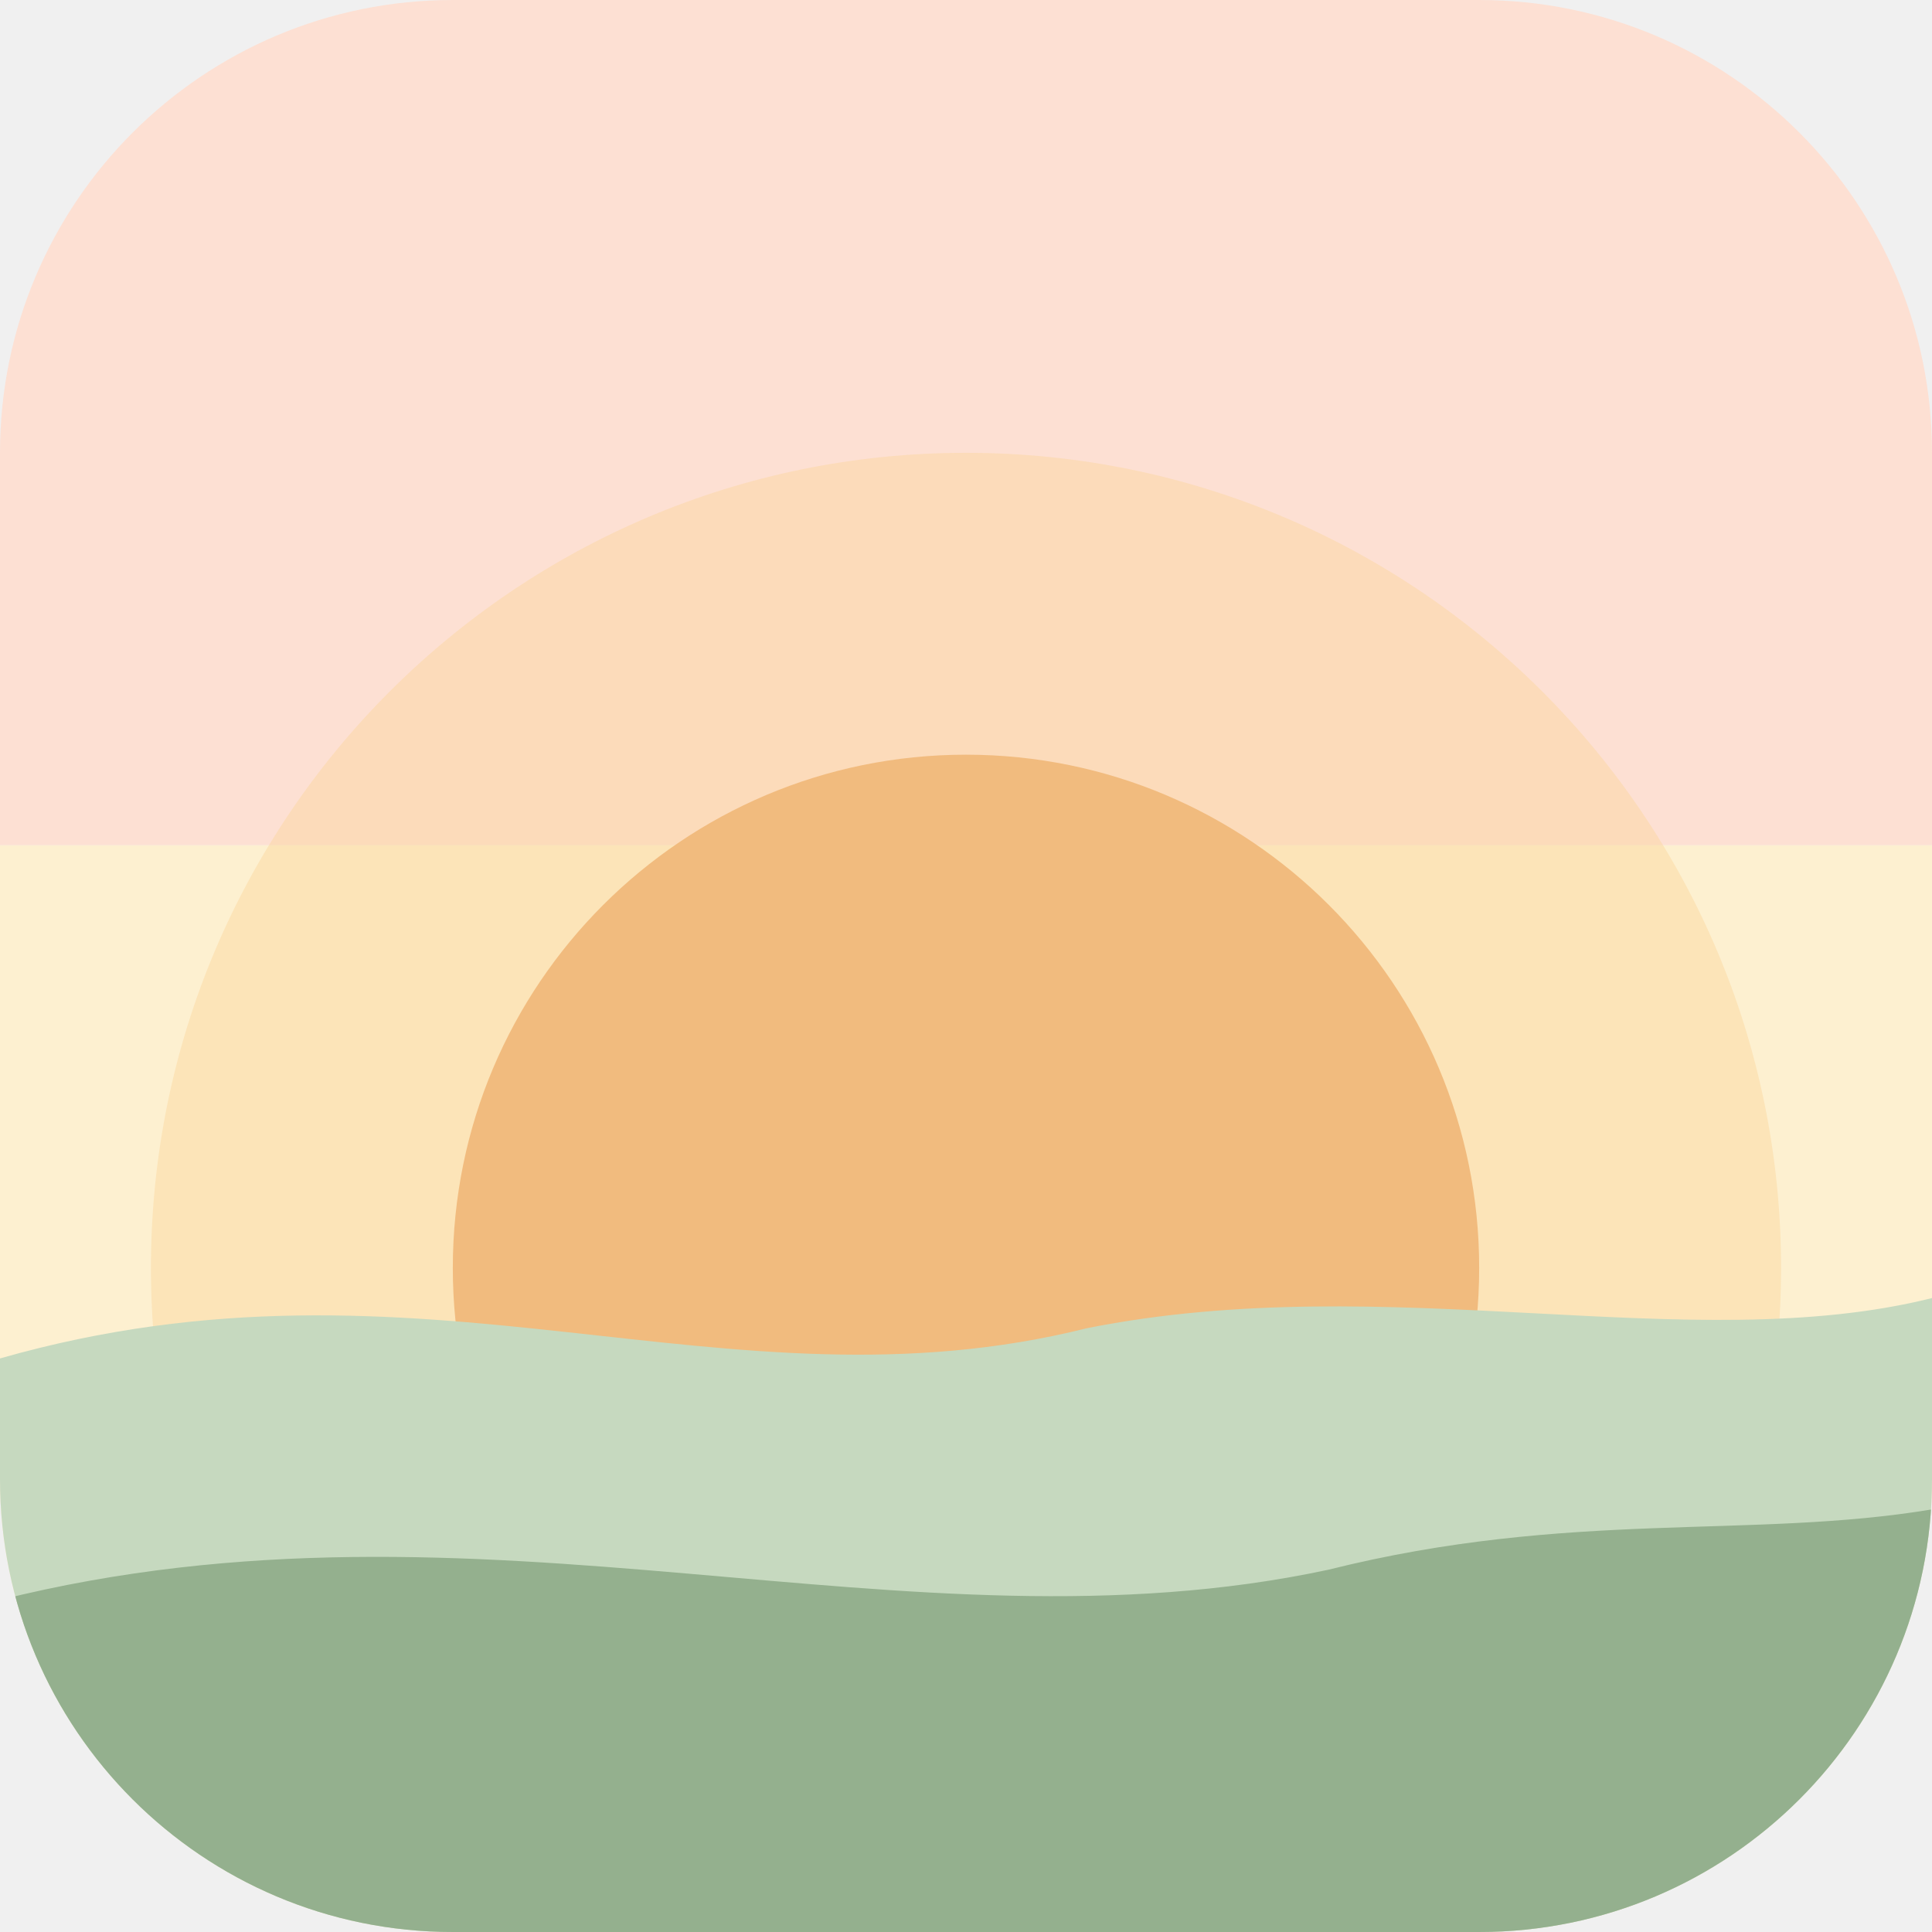
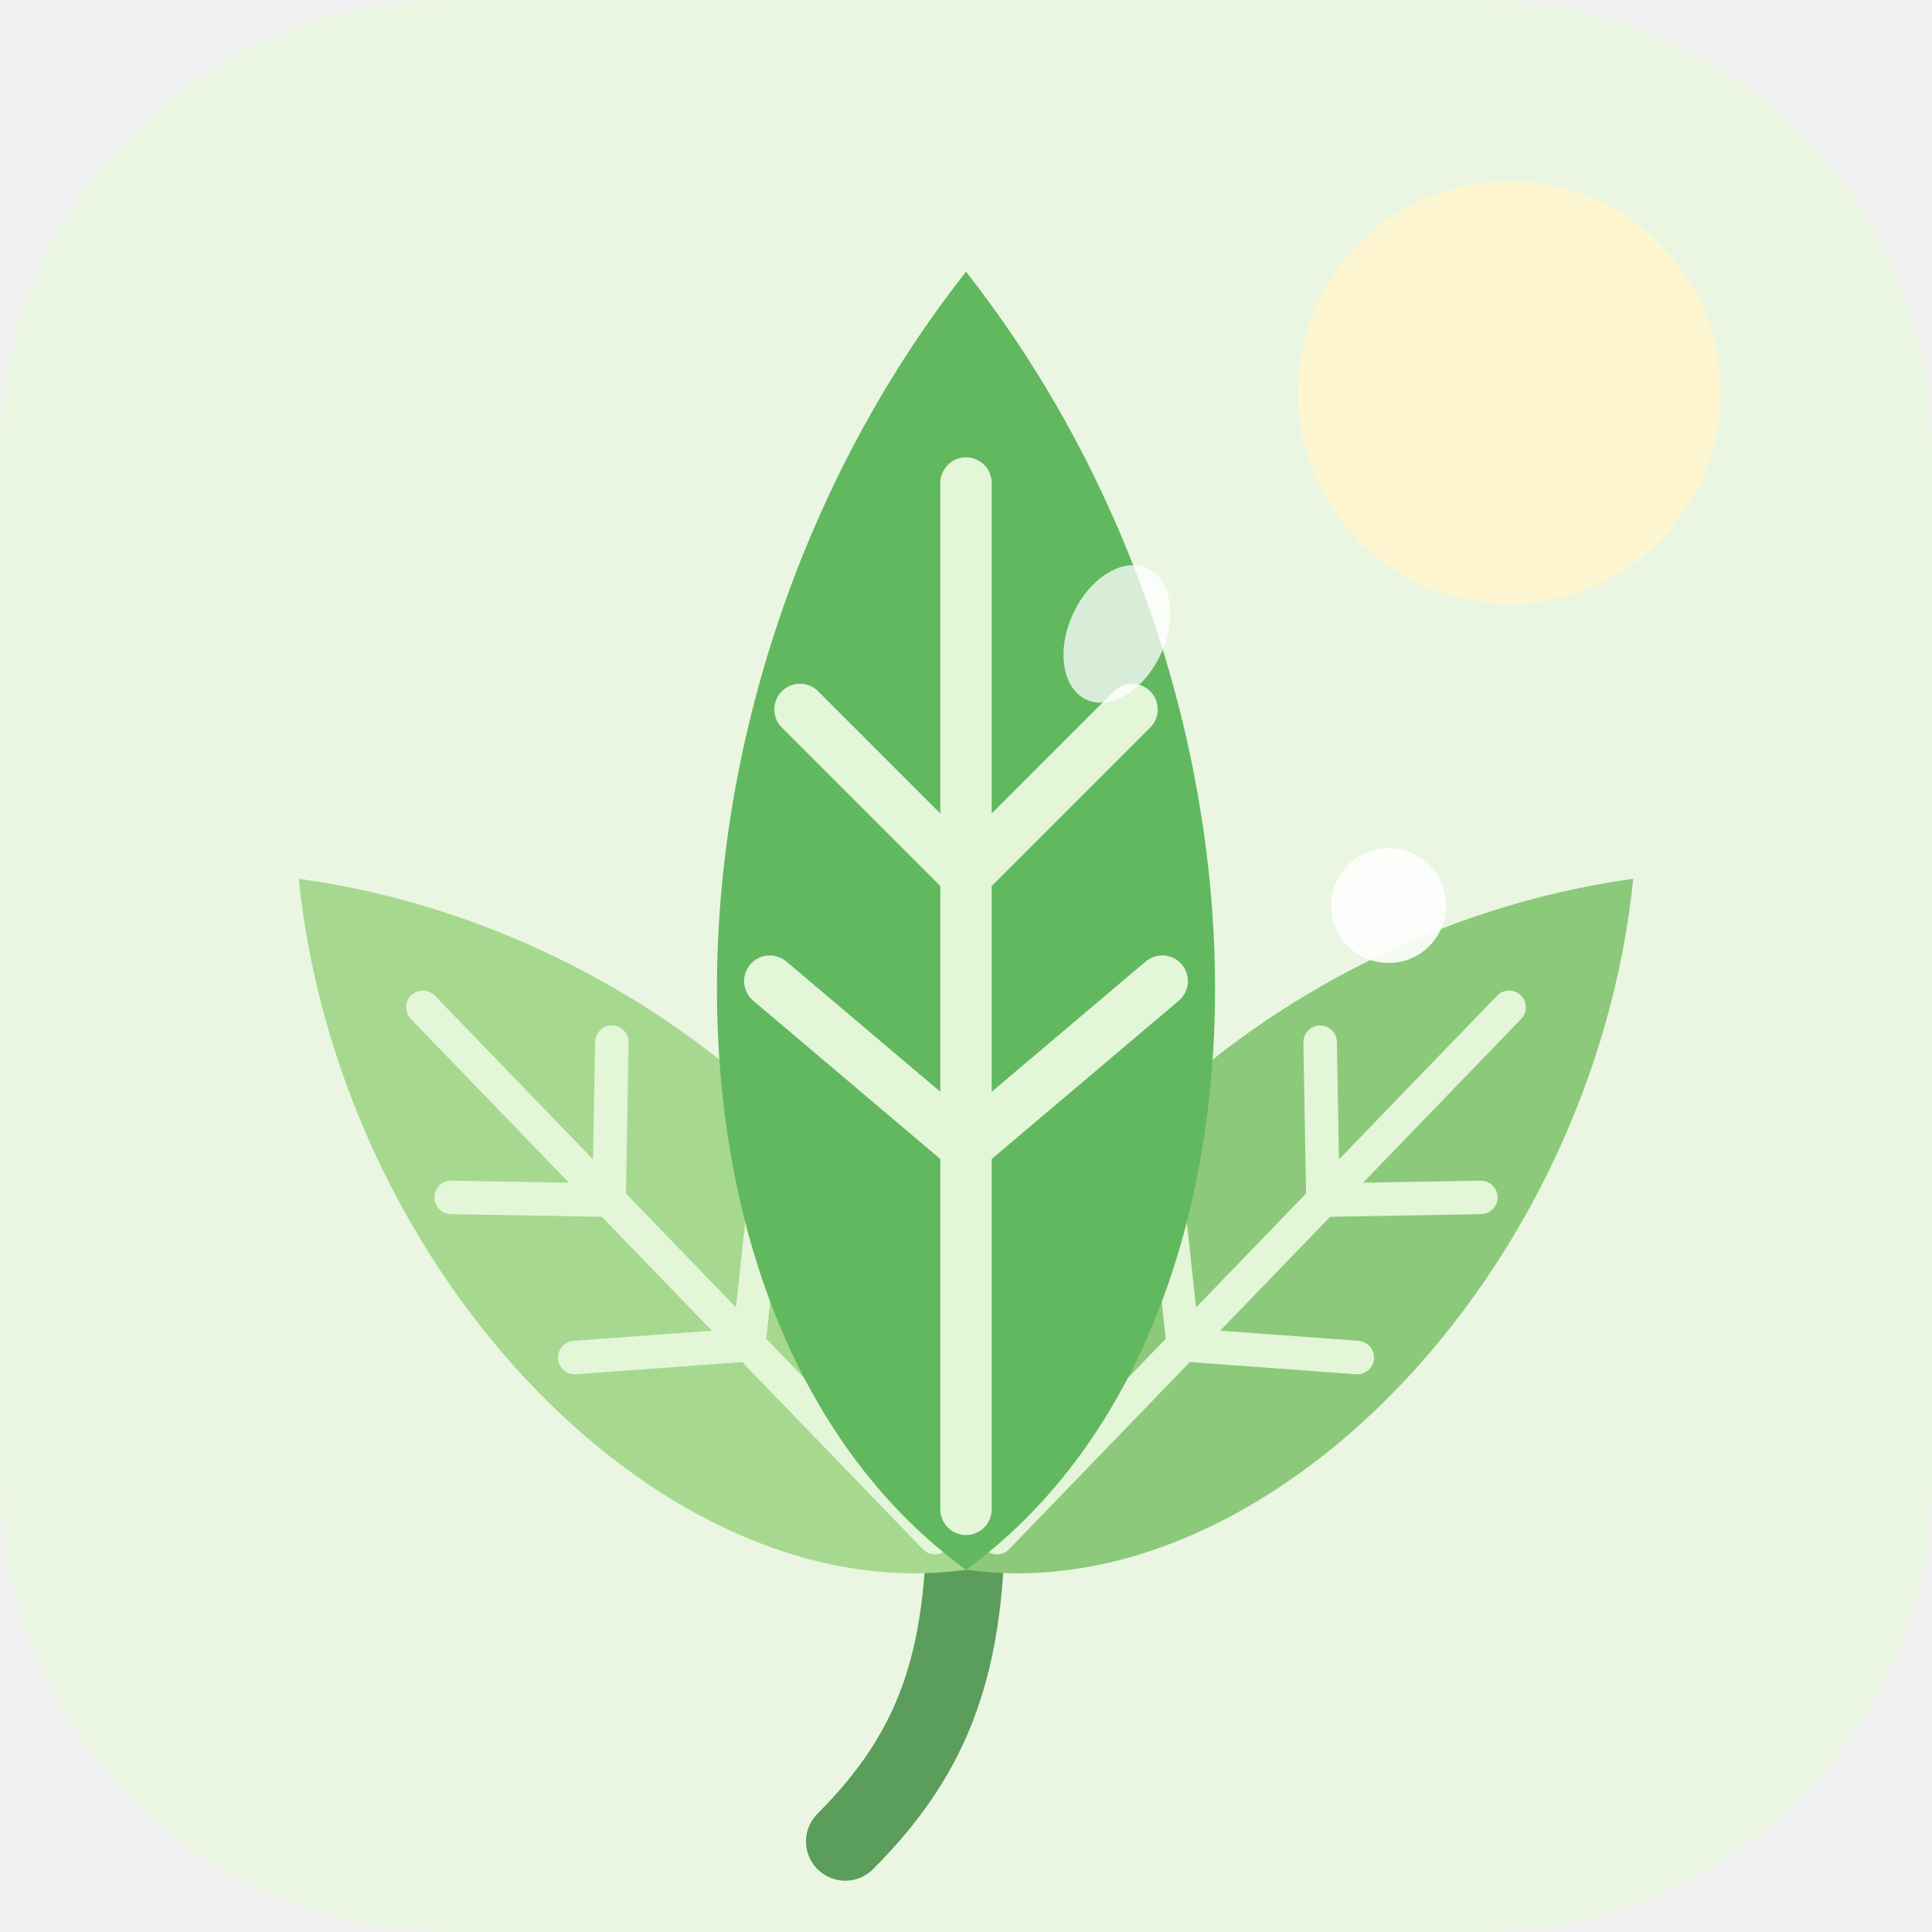
<svg xmlns="http://www.w3.org/2000/svg" viewBox="0 0 64 64" width="512" height="512">
  <clipPath id="c">
    <rect width="64" height="64" rx="15" />
  </clipPath>
  <g clip-path="url(#c)">
-     <rect width="64" height="28" fill="#fde0d3" />
-     <rect y="28" width="64" height="36" fill="#fdf0d0" />
-     <circle cx="32" cy="42" r="27" fill="#fbd59b" opacity=".45" />
-     <circle cx="32" cy="42" r="17" fill="#f1bb7e" />
-     <path d="M0 64V45C14 41 24 47 36 44C46 42 56 45 64 43V64Z" fill="#c6d9bf" />
-     <path d="M0 64V53C16 49 30 55 44 52C52 50 58 51 64 50V64Z" fill="#94b08e" />
+     <rect width="64" height="64" fill="#eaf6e2" />
+     <circle cx="50" cy="13" r="7" fill="#fff6cf" opacity=".9" />
+     <path d="M32 50C32 55 31 58 28 61" fill="none" stroke="#5b9d5b" stroke-width="2.6" stroke-linecap="round" />
+     <g>
+       <g transform="translate(32 52) rotate(-44) scale(.74) translate(-32 -52)">
+         <path d="M32 52C21 44 21 23 32 9C43 23 43 44 32 52Z" fill="#a6d98f" />
+         <path d="M32 50V17M32 38L26 33M32 38L38 33M32 29L27 24M32 29L37 24" fill="none" stroke="#e3f6d8" stroke-width="1.5" stroke-linecap="round" stroke-linejoin="round" />
+       </g>
+     </g>
+     <g>
+       <g transform="translate(32 52) rotate(44) scale(.74) translate(-32 -52)">
+         <path d="M32 52C21 44 21 23 32 9C43 23 43 44 32 52Z" fill="#8cc97a" />
+         <path d="M32 50V17M32 38L26 33M32 38L38 33M32 29L27 24M32 29L37 24" fill="none" stroke="#e3f6d8" stroke-width="1.5" stroke-linecap="round" stroke-linejoin="round" />
+       </g>
+     </g>
+     <g>
+       <path d="M32 52C21 44 21 23 32 9C43 23 43 44 32 52Z" fill="#62b85f" />
+       <path d="M32 50V16M32 38L25.5 32.5M32 38L38.5 32.5M32 29L26.5 23.5M32 29L37.5 23.5" fill="none" stroke="#e3f6d8" stroke-width="1.7" stroke-linecap="round" stroke-linejoin="round" />
+       <ellipse cx="37" cy="21" rx="1.6" ry="2.4" fill="#fff" opacity=".75" transform="rotate(25 37 21)" />
+     </g>
+     <circle cx="46" cy="30" r="1.9" fill="#fff" opacity=".9" />
  </g>
</svg>
